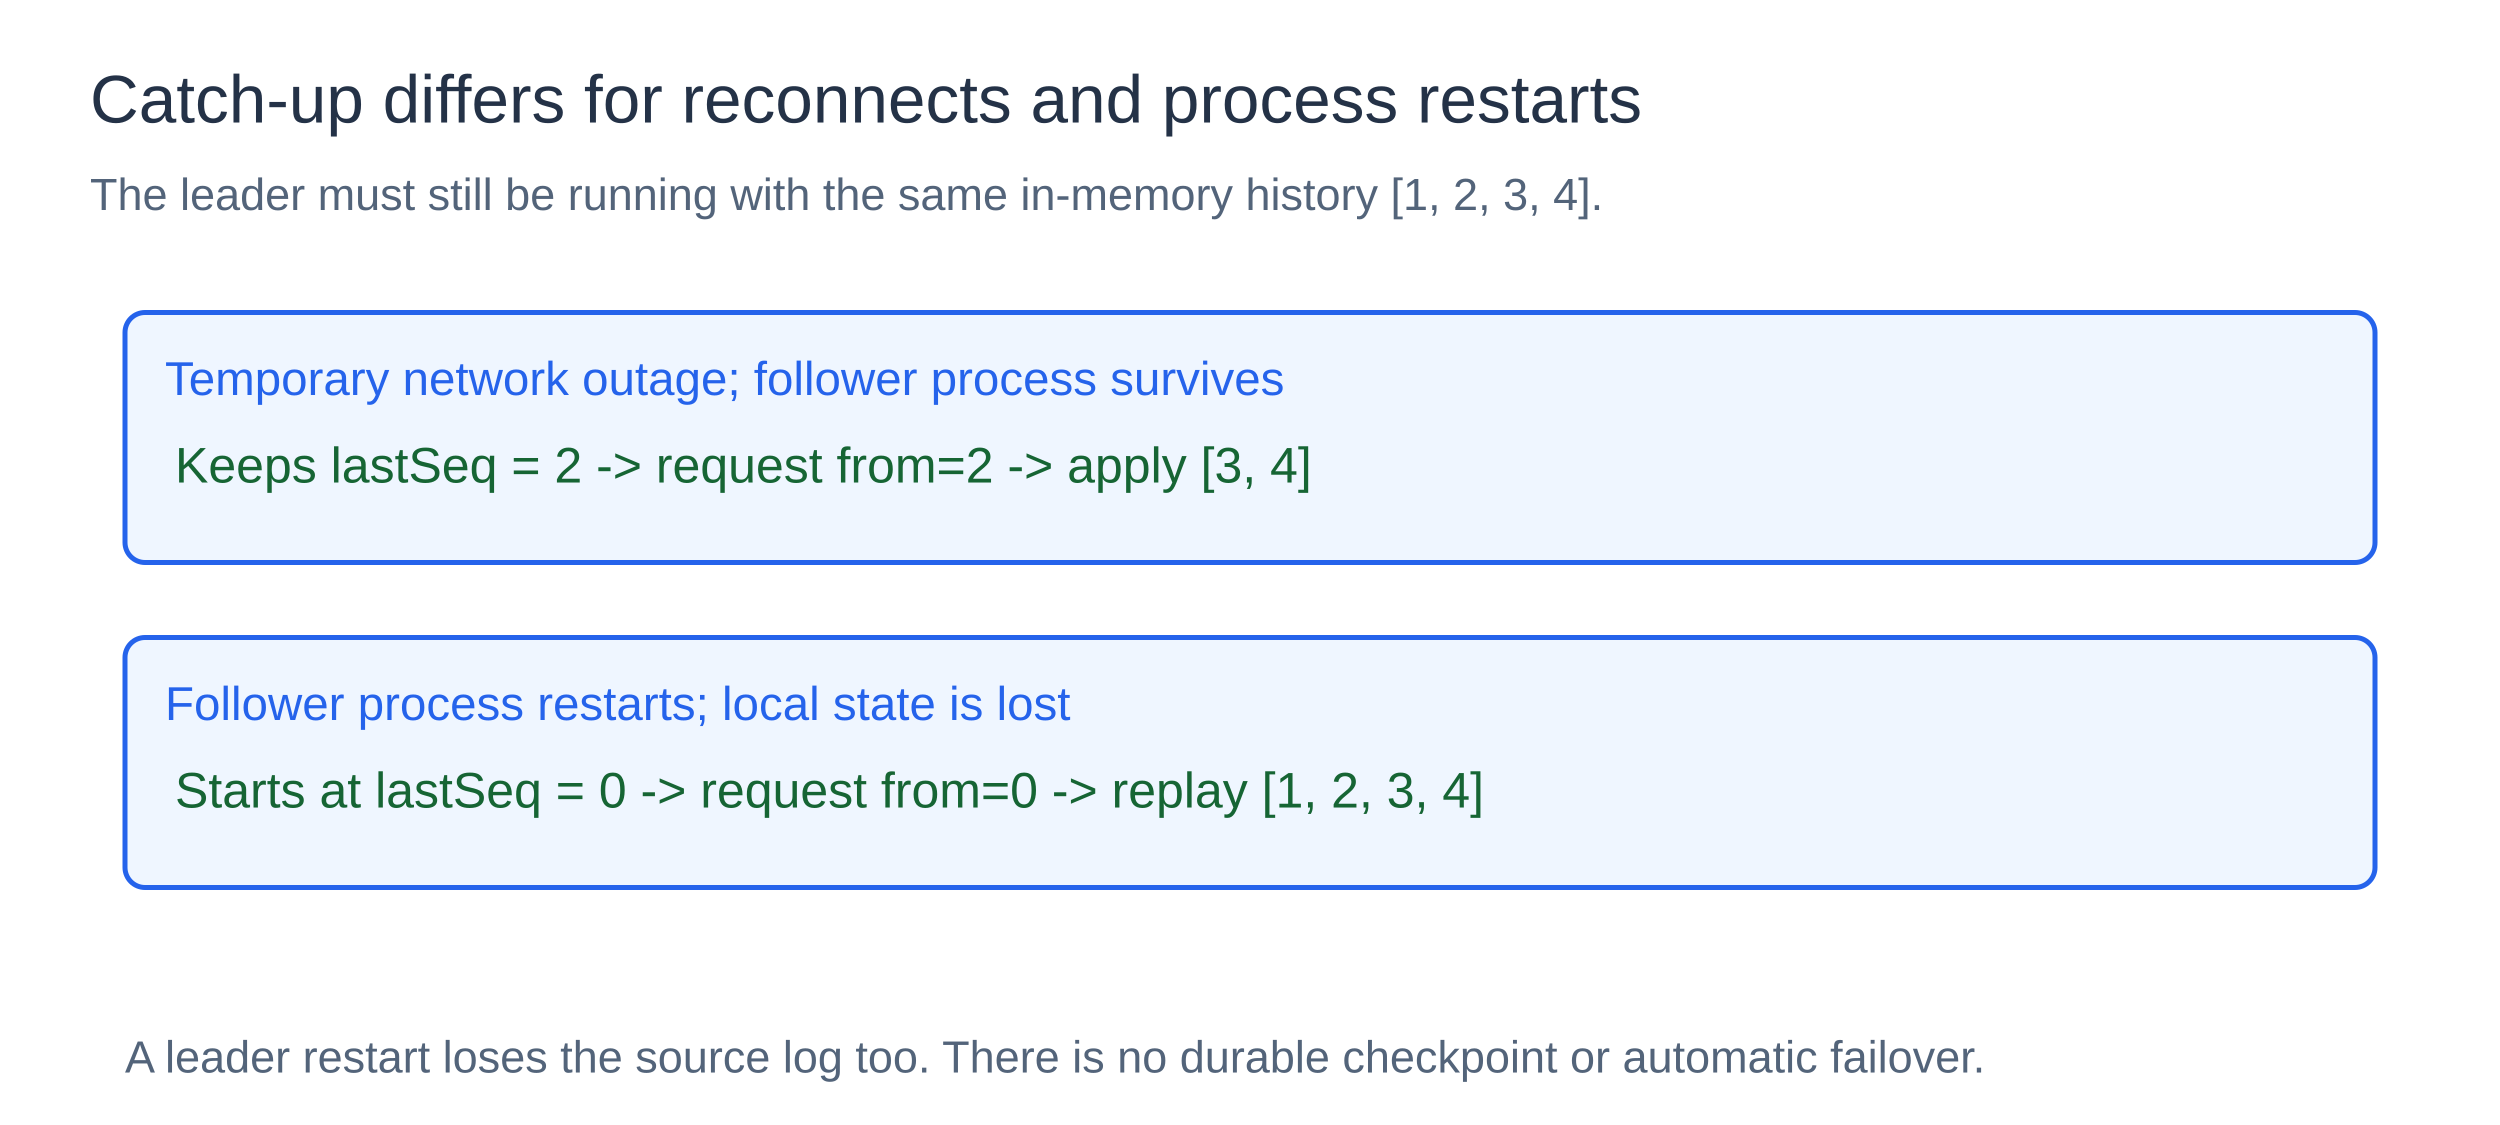
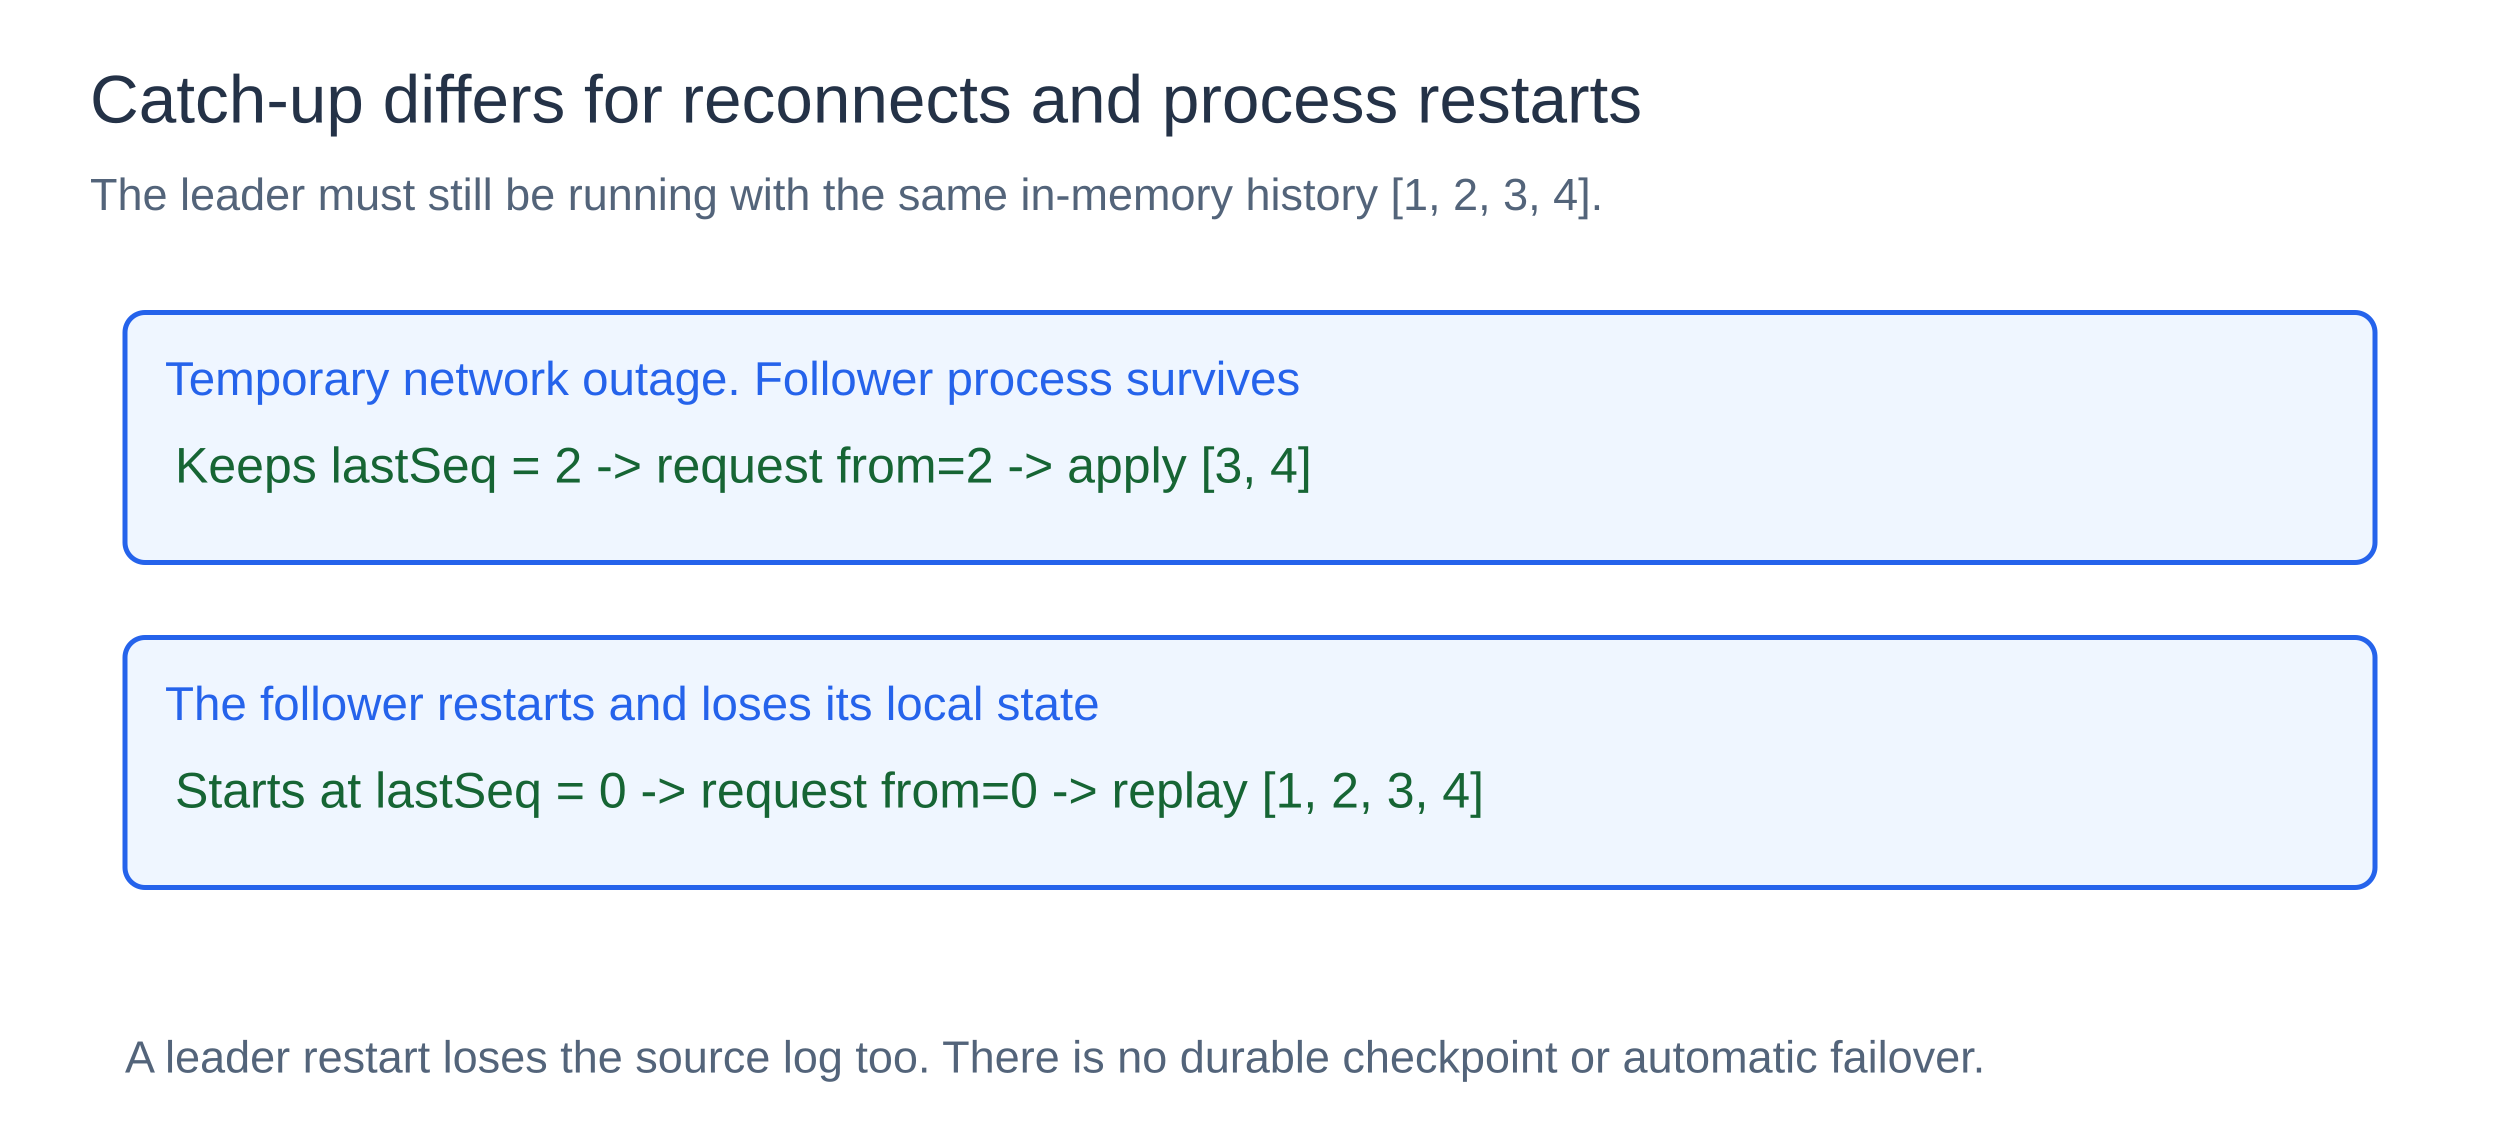
<svg xmlns="http://www.w3.org/2000/svg" width="1000" height="450" viewBox="0 0 1000 450" role="img" aria-labelledby="title desc">
  <defs>
    <marker id="arrow" markerWidth="8" markerHeight="8" refX="7" refY="4" orient="auto">
      <path d="M 0 0 L 8 4 L 0 8" fill="none" stroke="#53647a" />
    </marker>
  </defs>
  <rect width="1000" height="450" fill="#fff" />
  <text x="36" y="49" font-family="Arial, Helvetica, sans-serif" font-size="27" fill="#243247">Catch-up differs for reconnects and process restarts</text>
  <text x="36" y="84" font-family="Arial, Helvetica, sans-serif" font-size="18" fill="#53647a">The leader must still be running with the same in-memory history [1, 2, 3, 4].</text>
  <rect x="50" y="125" width="900" height="100" rx="8" fill="#eff6ff" stroke="#2563eb" stroke-width="2" />
-   <text x="66" y="158" font-family="Arial, Helvetica, sans-serif" font-size="19" fill="#2563eb">Temporary network outage; follower process survives</text>
+   <text x="66" y="158" font-family="Arial, Helvetica, sans-serif" font-size="19" fill="#2563eb">Temporary network outage. Follower process survives</text>
  <text x="70" y="193" font-family="Arial, Helvetica, sans-serif" font-size="20" fill="#166534">Keeps lastSeq = 2 -&gt; request from=2 -&gt; apply [3, 4]</text>
  <rect x="50" y="255" width="900" height="100" rx="8" fill="#eff6ff" stroke="#2563eb" stroke-width="2" />
-   <text x="66" y="288" font-family="Arial, Helvetica, sans-serif" font-size="19" fill="#2563eb">Follower process restarts; local state is lost</text>
+   <text x="66" y="288" font-family="Arial, Helvetica, sans-serif" font-size="19" fill="#2563eb">The follower restarts and loses its local state</text>
  <text x="70" y="323" font-family="Arial, Helvetica, sans-serif" font-size="20" fill="#166534">Starts at lastSeq = 0 -&gt; request from=0 -&gt; replay [1, 2, 3, 4]</text>
  <text x="50" y="429" font-family="Arial, Helvetica, sans-serif" font-size="18" fill="#53647a">A leader restart loses the source log too. There is no durable checkpoint or automatic failover.</text>
</svg>
